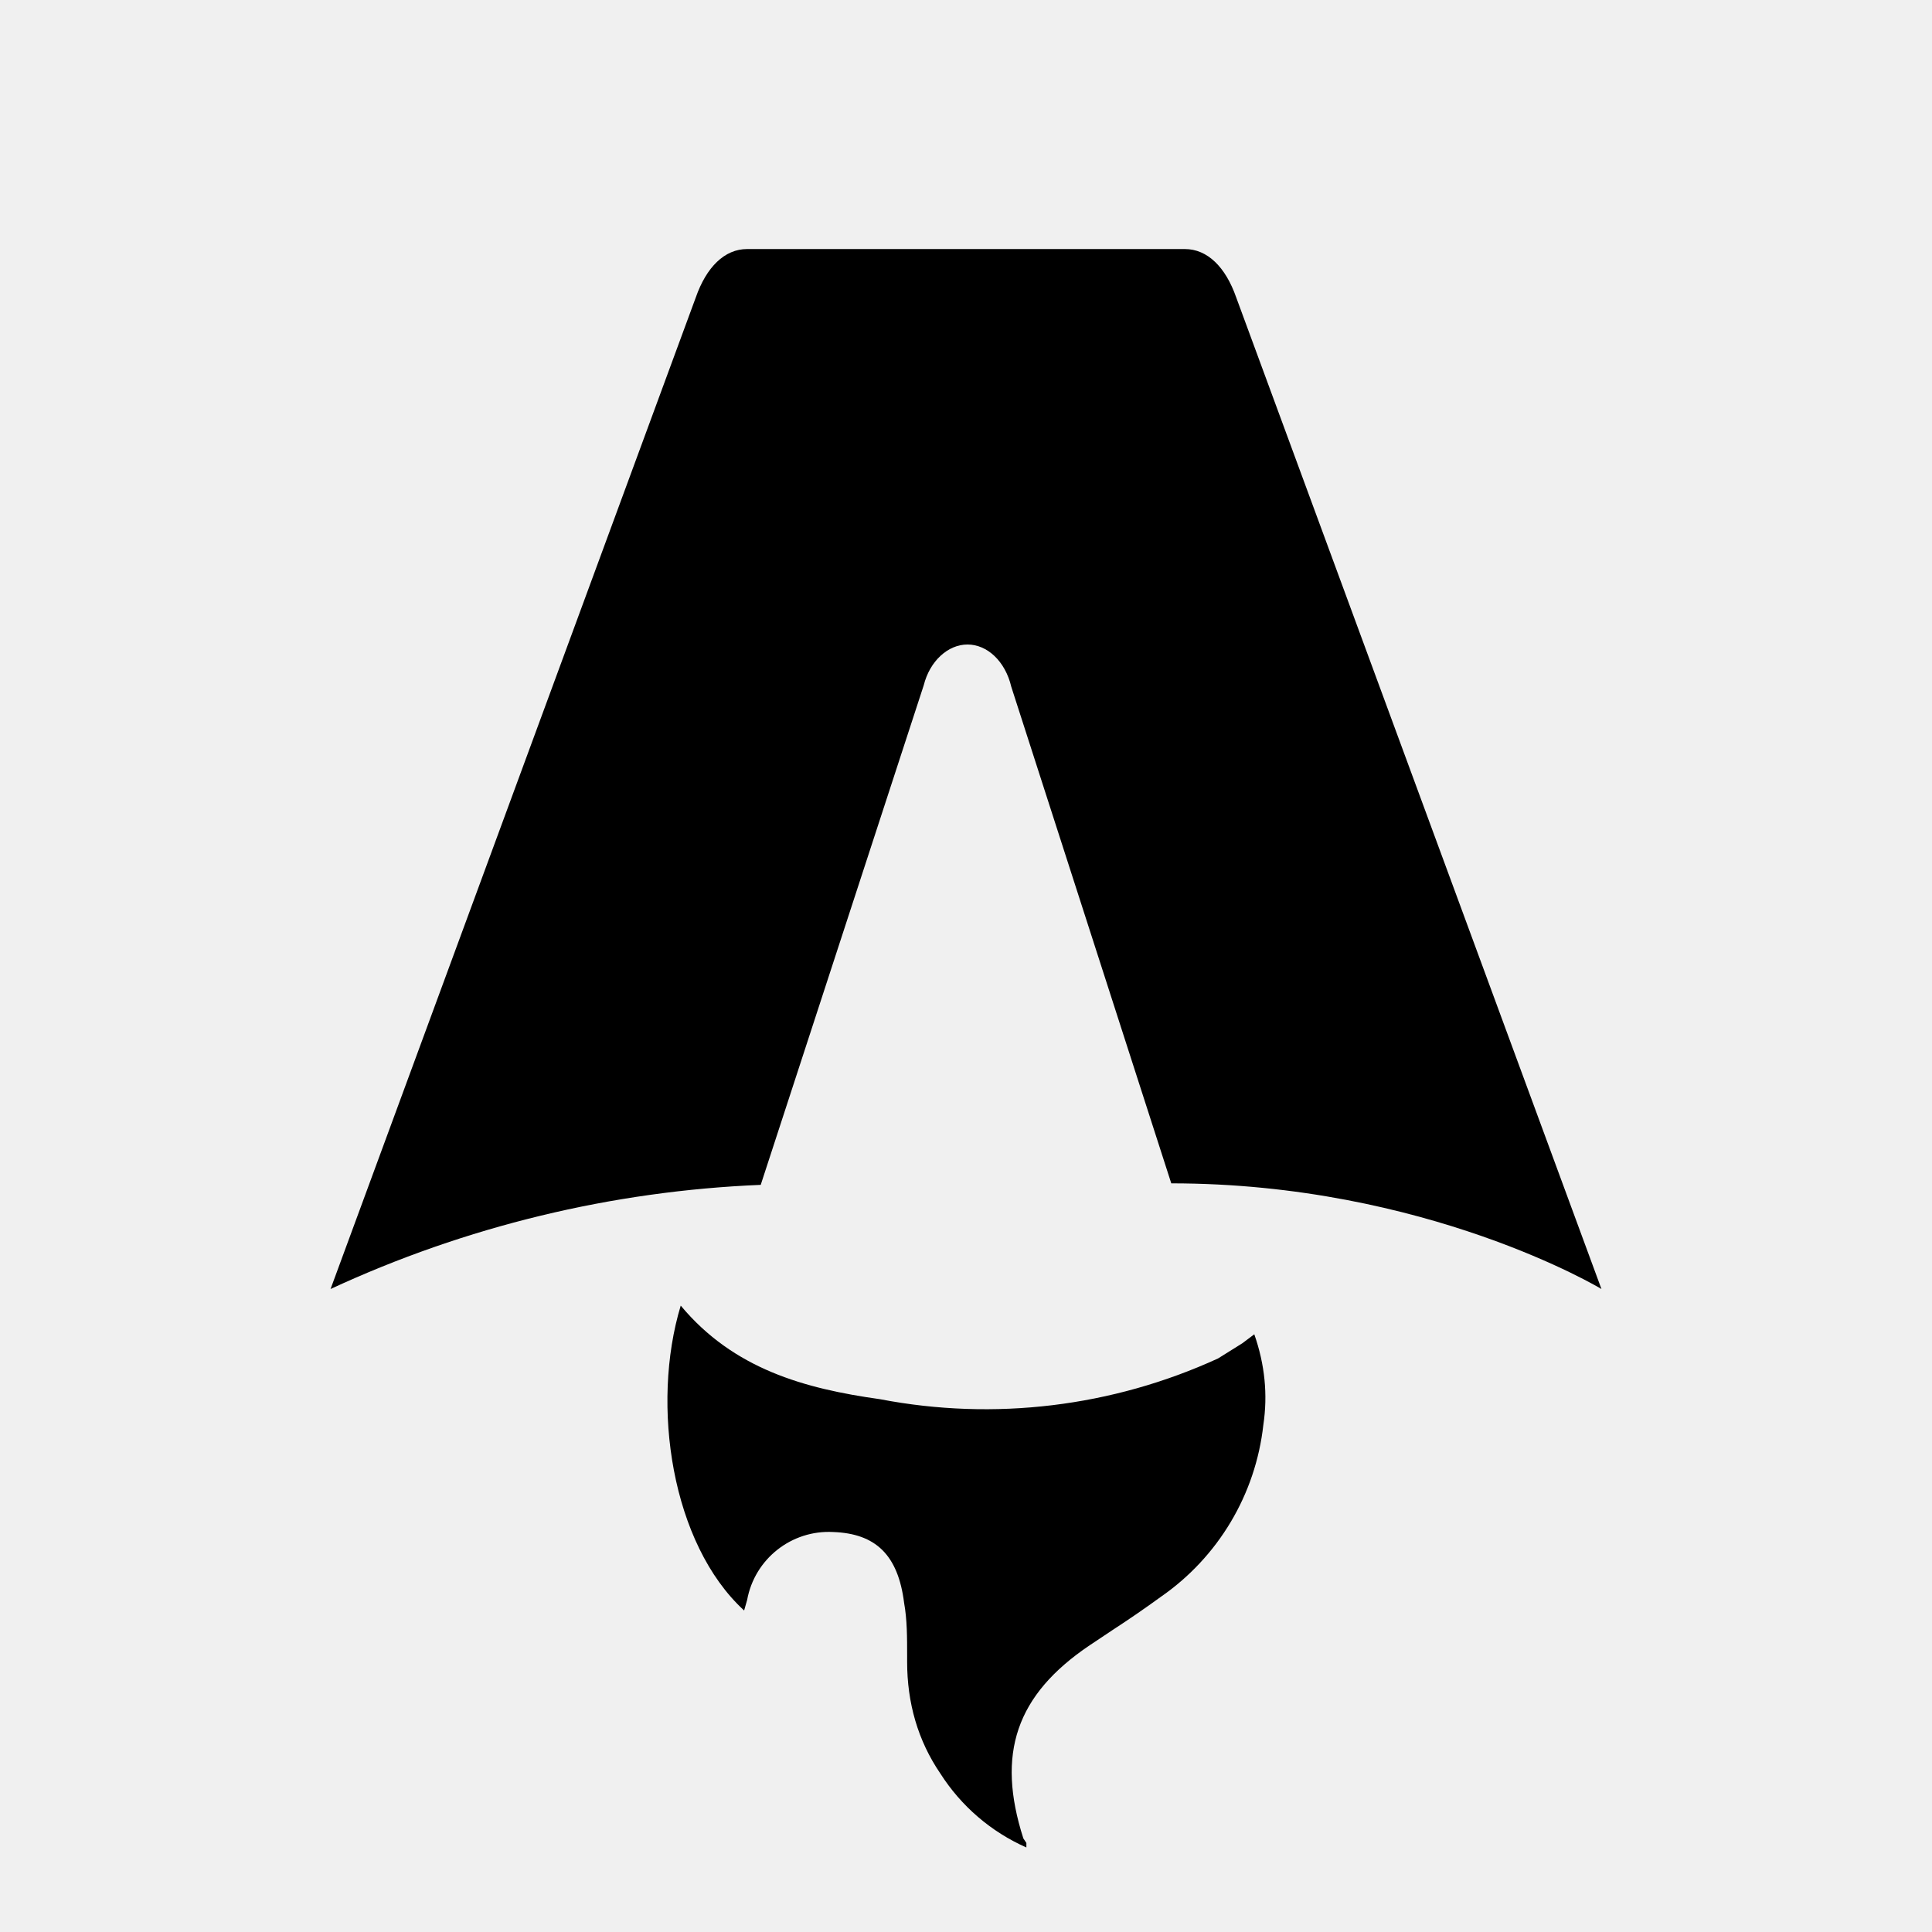
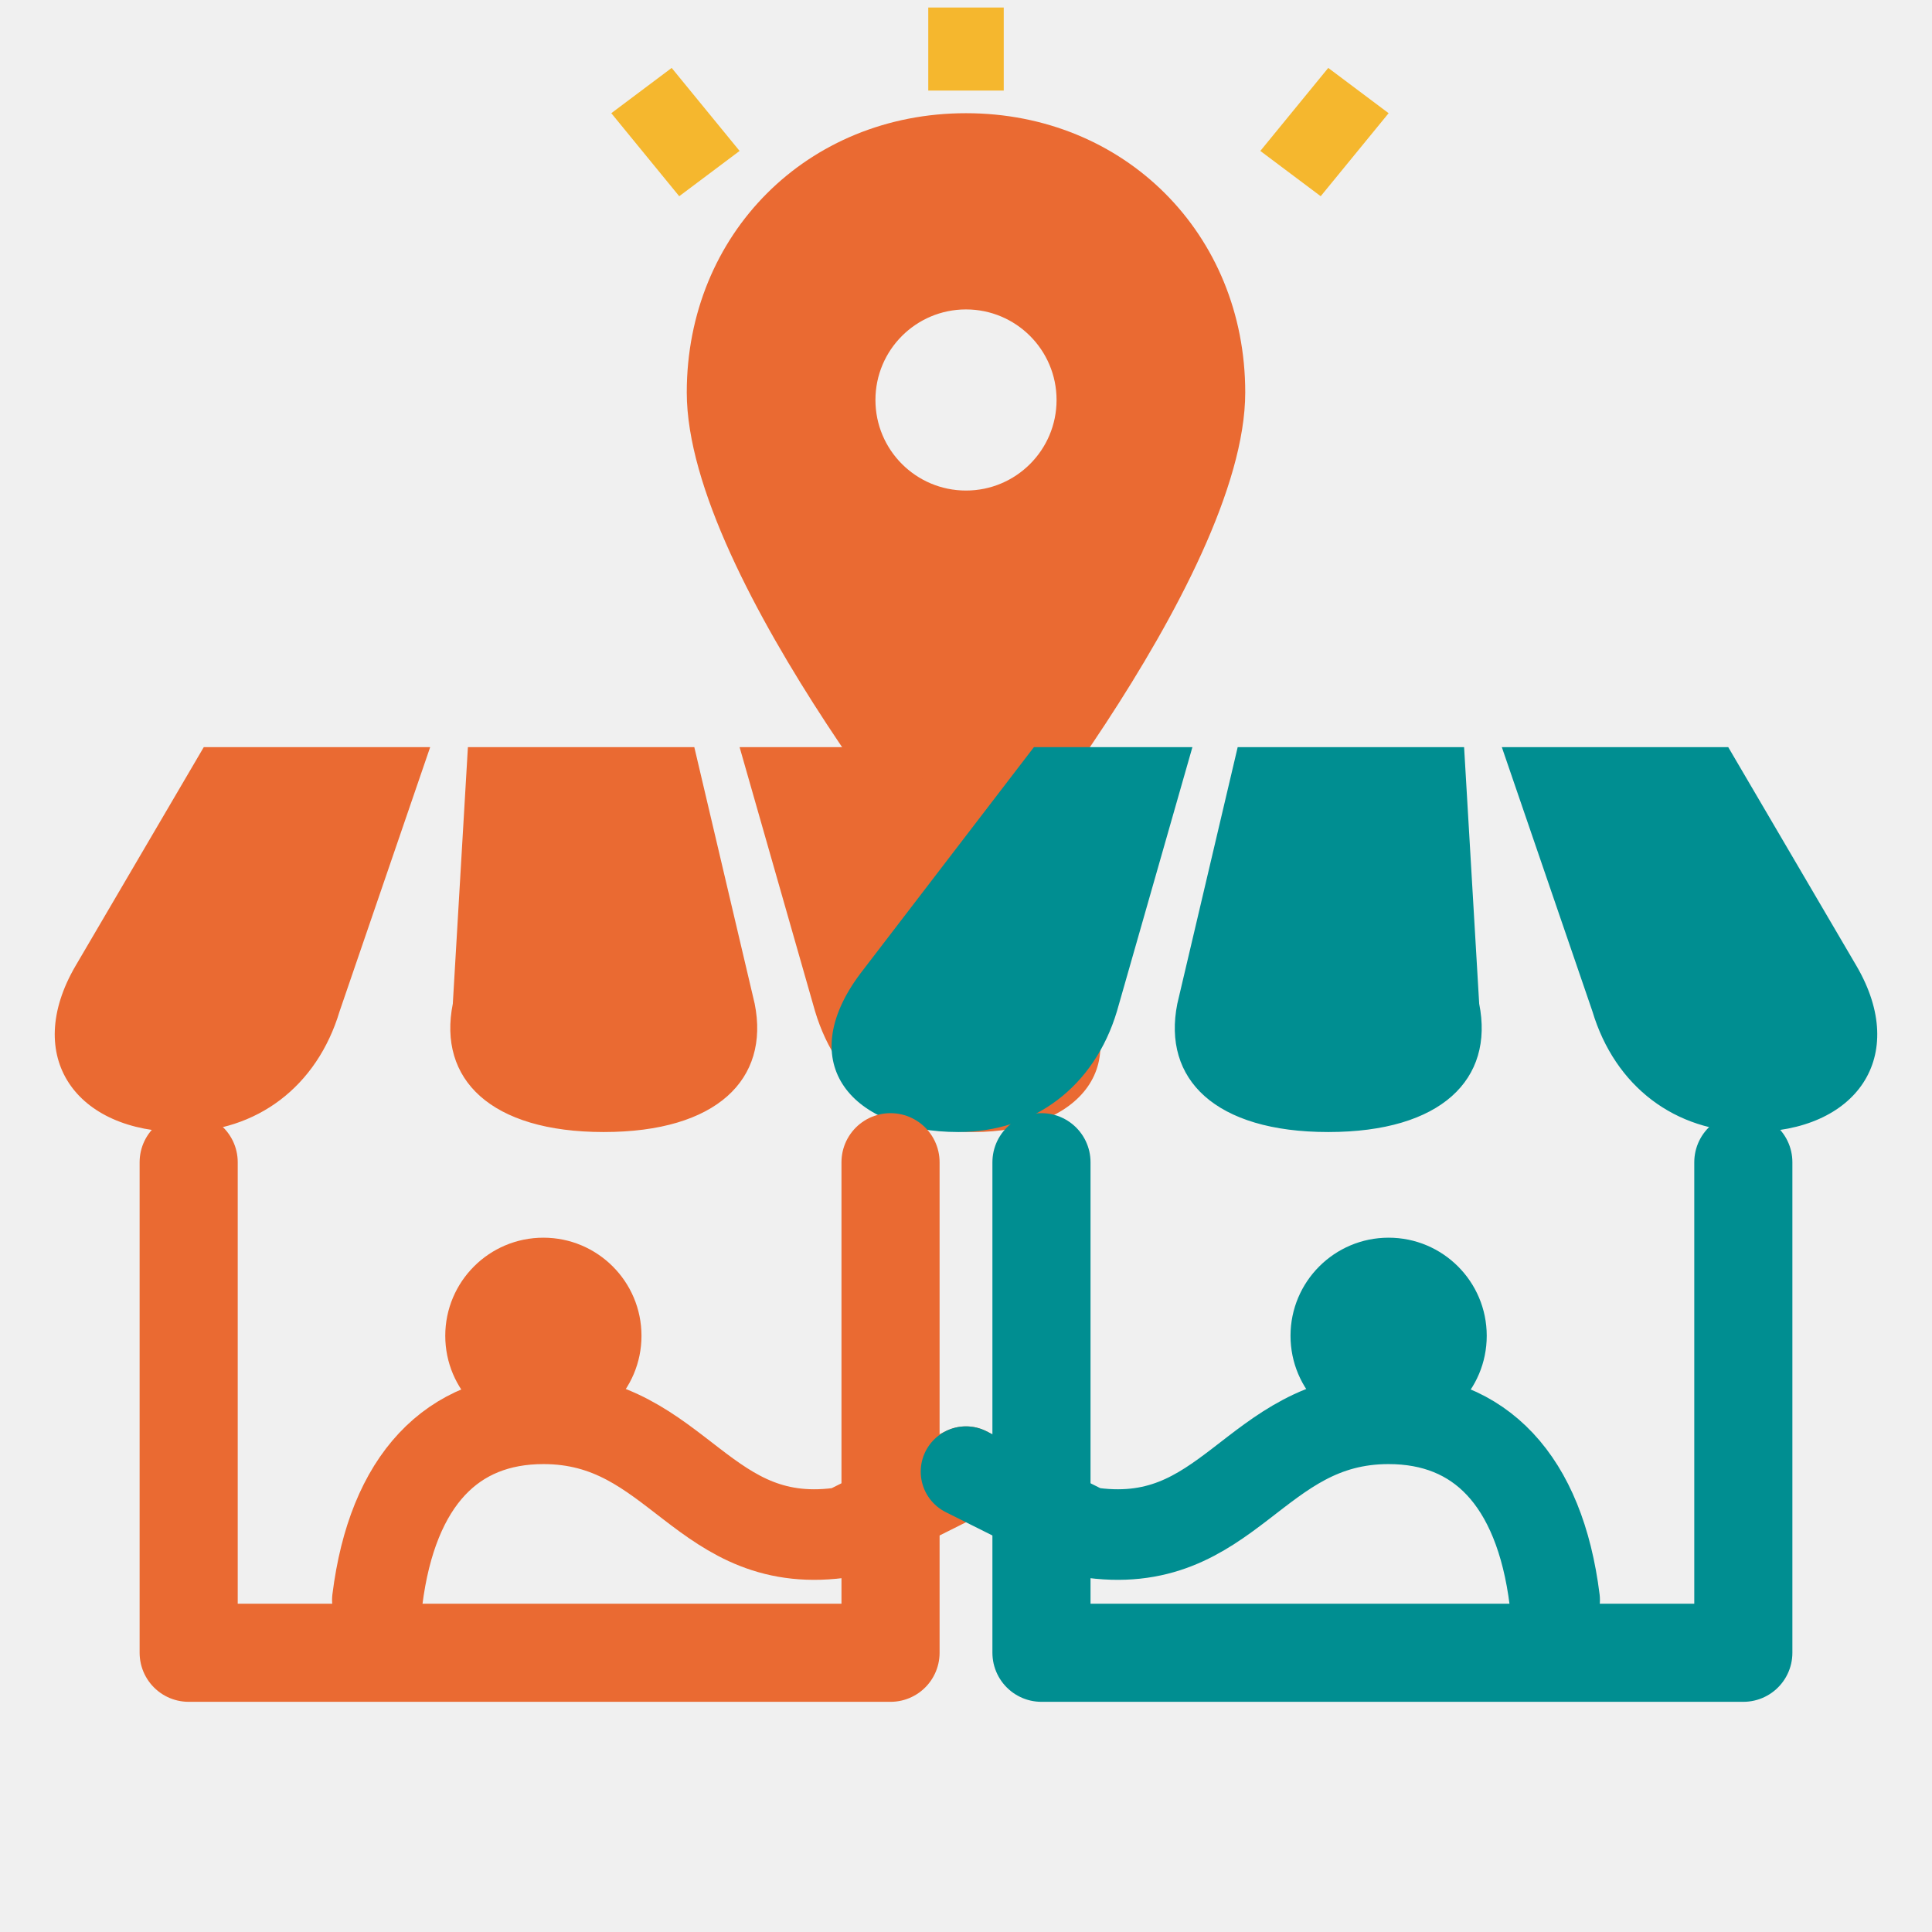
- <svg xmlns="http://www.w3.org/2000/svg" fill="none" viewBox="0 0 128 128">
-   <path d="M50.4 78.5a75.1 75.1 0 0 0-28.5 6.9l24.2-65.7c.7-2 1.9-3.2 3.4-3.2h29c1.5 0 2.7 1.2 3.4 3.2l24.2 65.7s-11.6-7-28.5-7L67 45.5c-.4-1.7-1.6-2.8-2.9-2.8-1.3 0-2.5 1.1-2.9 2.7L50.4 78.5Zm-1.1 28.2Zm-4.2-20.2c-2 6.6-.6 15.8 4.2 20.2a17.5 17.5 0 0 1 .2-.7 5.5 5.5 0 0 1 5.7-4.5c2.8.1 4.3 1.5 4.7 4.7.2 1.1.2 2.3.2 3.5v.4c0 2.7.7 5.2 2.2 7.4a13 13 0 0 0 5.7 4.9v-.3l-.2-.3c-1.8-5.6-.5-9.5 4.4-12.8l1.5-1a73 73 0 0 0 3.2-2.2 16 16 0 0 0 6.8-11.4c.3-2 .1-4-.6-6l-.8.6-1.6 1a37 37 0 0 1-22.4 2.7c-5-.7-9.7-2-13.2-6.2Z" />
-   <style>
-         path { fill: #000; }
-         @media (prefers-color-scheme: dark) {
-             path { fill: #FFF; }
-         }
-     </style>
+ <svg xmlns="http://www.w3.org/2000/svg" width="256" height="256" viewBox="0 0 256 256" role="img" aria-labelledby="title desc">
+   <path fill="#EA6A32" fill-rule="evenodd" d="M128 15c-21 0-37 16-37 37 0 25 37 69 37 69s37-44 37-69c0-21-16-37-37-37Zm0 26a12 12 0 1 0 0 24 12 12 0 0 0 0-24Z" />
+   <path fill="#F5B72E" d="M123 1h10v11h-10zM81 15l8-6 9 11-8 6zM167 20l9-11 8 6-9 11z" />
+   <path fill="#EA6A32" d="M27 99h30l-12 35c-3 10-11 16-21 16-14 0-21-10-14-22l17-29Zm35 0h30l8 34c2 10-5 17-20 17s-22-7-20-17l2-34Zm36 0h21l23 30c9 12 1 21-13 21-10 0-18-6-21-16L98 99Z" />
+   <path fill="#008E91" d="M137 99h21l-10 35c-3 10-11 16-21 16-14 0-22-9-13-21l23-30Zm27 0h30l2 34c2 10-5 17-20 17s-22-7-20-17l8-34Zm35 0h30l17 29c7 12 0 22-14 22-10 0-18-6-21-16l-12-35Z" />
+   <path d="M25 154v65h93v-65" fill="none" stroke="#EA6A32" stroke-width="13" stroke-linecap="round" stroke-linejoin="round" />
+   <path d="M138 154v65h93v-65" fill="none" stroke="#008E91" stroke-width="13" stroke-linecap="round" stroke-linejoin="round" />
+   <circle cx="72" cy="177" r="13" fill="#EA6A32" />
+   <circle cx="184" cy="177" r="13" fill="#008E91" />
+   <path d="M50 212c2-16 10-24 22-24 18 0 21 18 40 15l16-8" fill="none" stroke="#EA6A32" stroke-width="12" stroke-linecap="round" />
+   <path d="M206 212c-2-16-10-24-22-24-18 0-21 18-40 15l-16-8" fill="none" stroke="#008E91" stroke-width="12" stroke-linecap="round" />
</svg>
